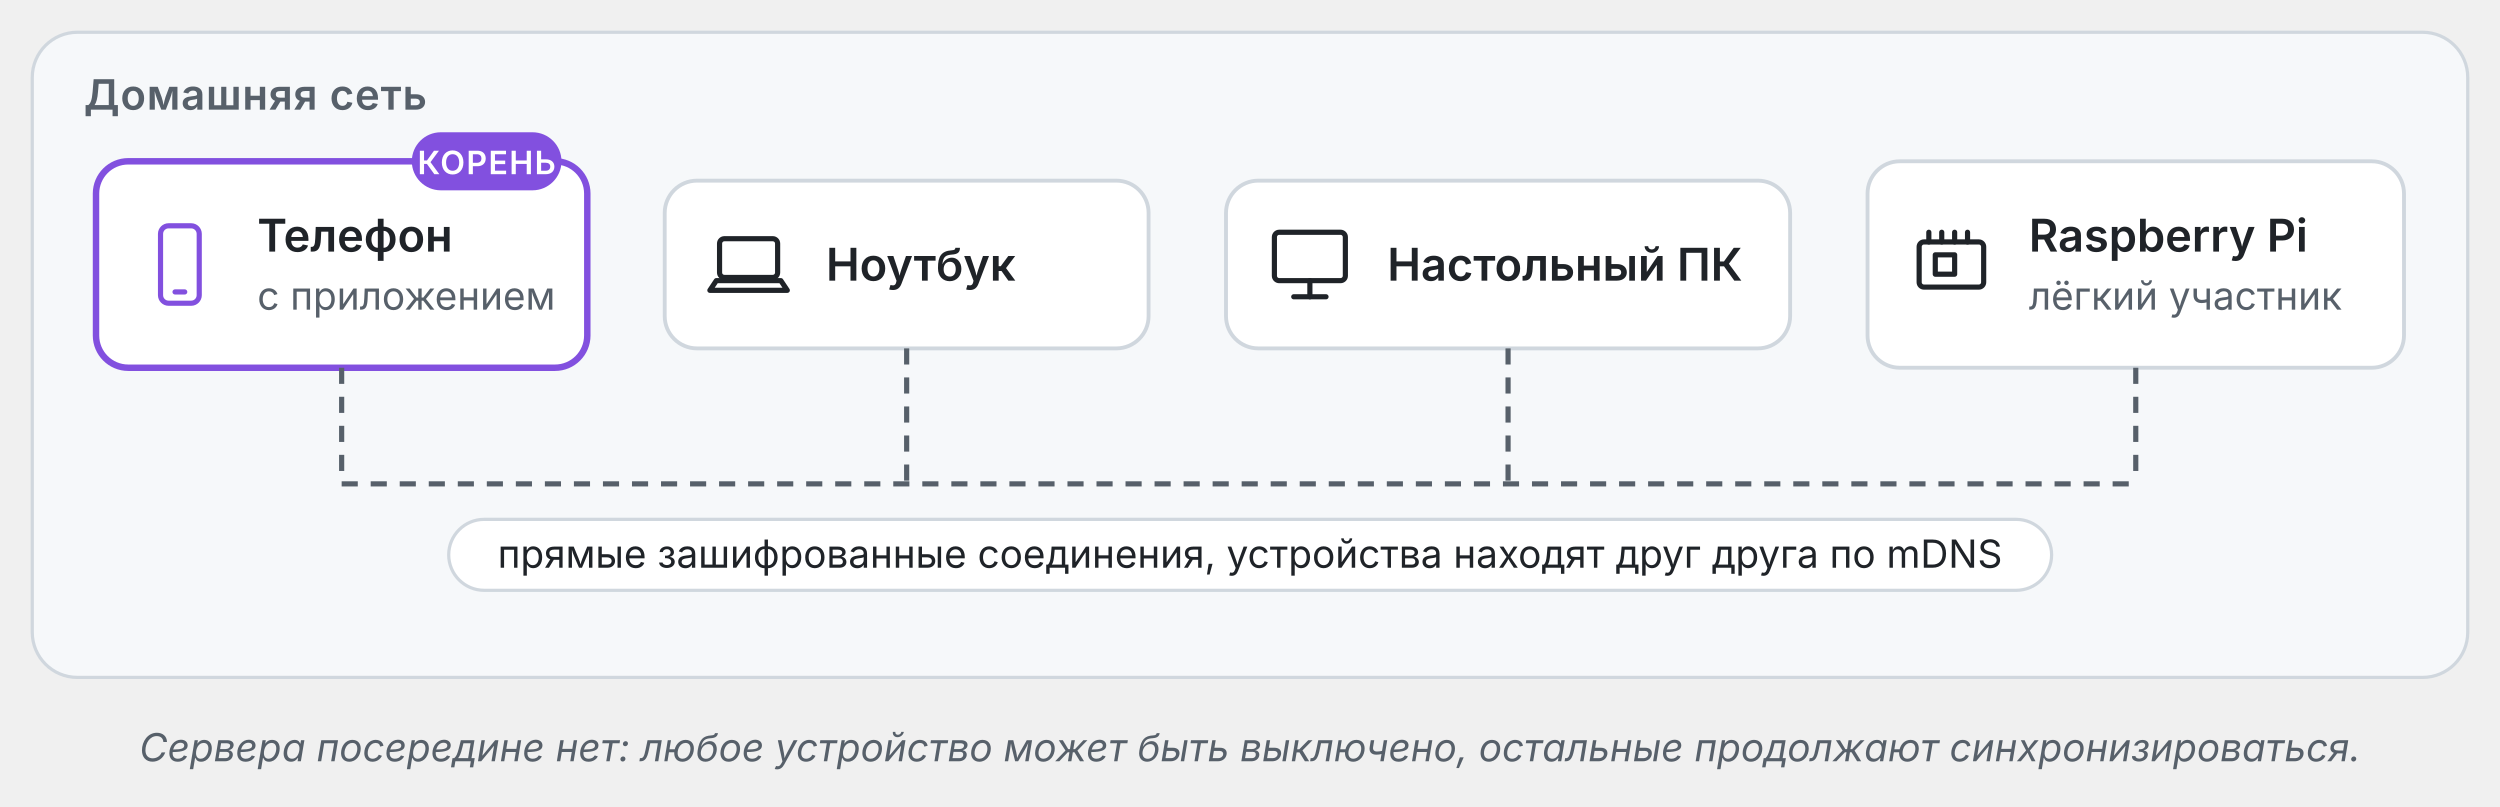
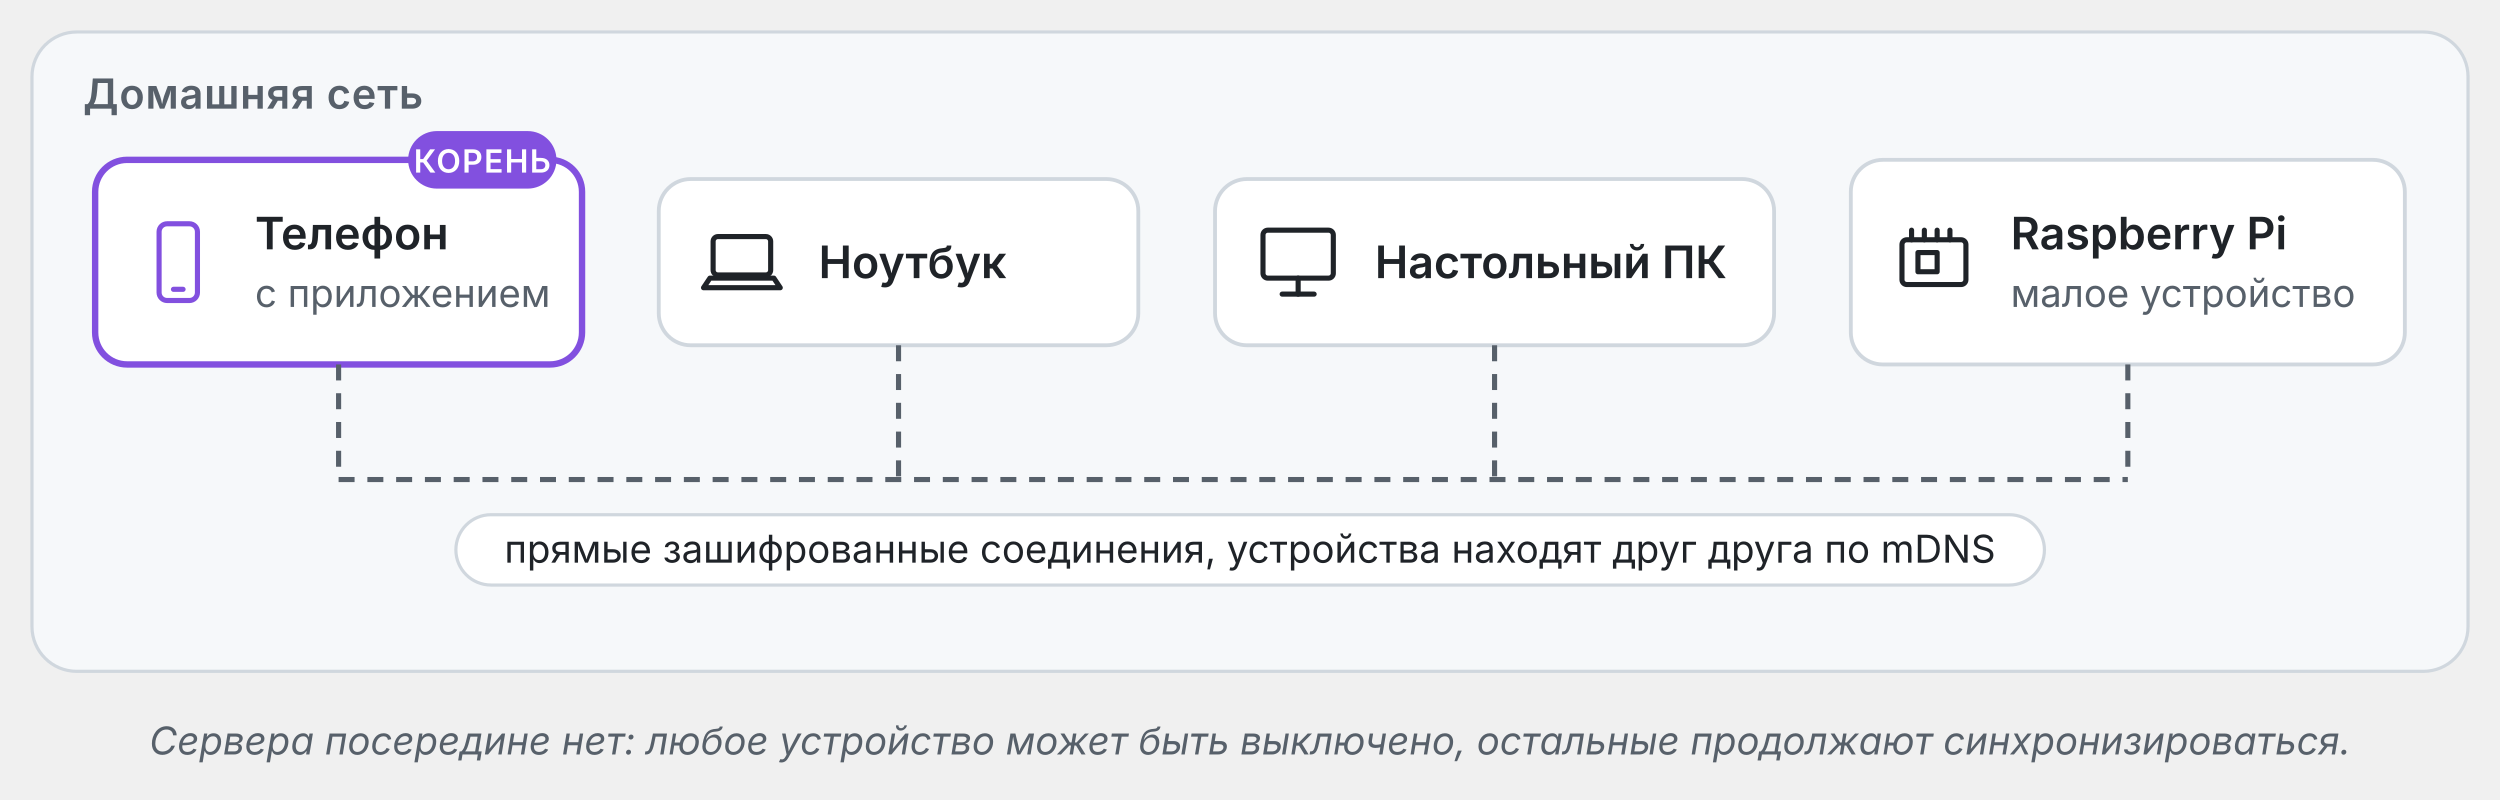
- <svg xmlns="http://www.w3.org/2000/svg" lang="ru" width="775" height="250" viewBox="0 0 775 250" role="img" aria-label="Дома каждое устройство общается с каждым другим напрямую">
+ <svg xmlns="http://www.w3.org/2000/svg" lang="ru" width="782" height="250" viewBox="0 0 782 250" role="img" aria-label="Дома каждое устройство общается с каждым другим напрямую">
  <style>
  .bg { fill: none; }
  .zone { fill: #f6f8fa; stroke: #d0d7de; stroke-width: 1; }
  .zone-t { fill: #57606a; font: 600 13px system-ui, -apple-system, 'Segoe UI', sans-serif; letter-spacing: .02em; }
  .card { fill: #ffffff; stroke: #d0d7de; stroke-width: 1.2; }
  .card.key { stroke: #8250df; stroke-width: 2; }
  .card.srv { fill: #fff8c5; stroke: #d4a72c; }
  .t { fill: #1f2328; font: 600 14px system-ui, -apple-system, 'Segoe UI', sans-serif; }
  .s { fill: #57606a; font: 12px system-ui, -apple-system, 'Segoe UI', sans-serif; }
  .ic { fill: none; stroke: #1f2328; stroke-width: 1.6; stroke-linecap: round; stroke-linejoin: round; }
  .key .ic, .ic.key { stroke: #8250df; }
  .badge { fill: #8250df; }
  .badge-t { fill: #ffffff; font: 600 10px system-ui, -apple-system, 'Segoe UI', sans-serif; letter-spacing: .04em; }
  .e-tunnel { fill: none; stroke: #0969da; stroke-width: 3; }
  .e-home { fill: none; stroke: #57606a; stroke-width: 1.6; stroke-dasharray: 5 4; }
  .e-pair { fill: none; stroke: #8250df; stroke-width: 1.8; }
  .e-e2e { fill: none; stroke: #1a7f37; stroke-width: 1.8; stroke-dasharray: 2 4; stroke-linecap: round; }
  .a-tunnel { fill: #0969da; } .a-home { fill: #57606a; } .a-pair { fill: #8250df; } .a-e2e { fill: #1a7f37; }
  .lbl-bg { fill: #ffffff; stroke: #d0d7de; stroke-width: 1; }
  .lbl { fill: #1f2328; font: 12px system-ui, -apple-system, 'Segoe UI', sans-serif; }
  .lbl.tunnel { fill: #0969da; } .lbl.pair { fill: #8250df; } .lbl.e2e { fill: #1a7f37; }
  .note { fill: #57606a; font: italic 12px system-ui, -apple-system, 'Segoe UI', sans-serif; }
  @media (prefers-color-scheme: dark) {
    .zone { fill: #161b22; stroke: #30363d; }
    .zone-t, .s, .note { fill: #8b949e; }
    .card { fill: #0d1117; stroke: #3d444d; }
    .card.key { stroke: #a371f7; }
    .card.srv { fill: #272115; stroke: #9e6a03; }
    .t, .lbl { fill: #e6edf3; }
    .ic { stroke: #e6edf3; }
    .key .ic, .ic.key { stroke: #a371f7; }
    .badge { fill: #a371f7; }
    .badge-t { fill: #0d1117; }
    .e-tunnel { stroke: #4493f8; } .a-tunnel { fill: #4493f8; } .lbl.tunnel { fill: #4493f8; }
    .e-home { stroke: #8b949e; } .a-home { fill: #8b949e; }
    .e-pair { stroke: #a371f7; } .a-pair { fill: #a371f7; } .lbl.pair { fill: #a371f7; }
    .e-e2e { stroke: #3fb950; } .a-e2e { fill: #3fb950; } .lbl.e2e { fill: #3fb950; }
    .lbl-bg { fill: #0d1117; stroke: #3d444d; }
  }
</style>
-   <rect class="zone" x="10" y="10" width="755" height="200" rx="14" />
+   <rect class="zone" x="10" y="10" width="762" height="200" rx="14" />
  <text class="zone-t" x="26" y="34">Домашняя сеть</text>
  <g class="key">
    <rect class="card key" x="29.762" y="50.0" width="152.3" height="64" rx="10" />
    <g transform="translate(41.7625,68)" class="ic">
      <rect x="8" y="2" width="12" height="24" rx="2.5" />
      <line x1="12.5" y1="22.5" x2="15.5" y2="22.5" />
    </g>
    <text class="t" x="79.762" y="78">Телефон</text>
    <text class="s" x="79.762" y="96">с приложением</text>
    <rect class="badge" x="127.662" y="41.0" width="46.4" height="18" rx="9" />
    <text class="badge-t" x="150.863" y="54.0" text-anchor="middle">КОРЕНЬ</text>
  </g>
  <path class="e-home" d="M105.912,114.0 L105.912,150" />
  <g class="">
    <rect class="card " x="206.062" y="56.0" width="150" height="52" rx="10" />
    <g transform="translate(218.0625,68)" class="ic">
      <rect x="5" y="6" width="18" height="12" rx="1.5" />
      <path d="M2 22h24l-2 -3H4z" />
    </g>
    <text class="t" x="256.062" y="87">Ноутбук</text>
  </g>
  <path class="e-home" d="M281.062,108.0 L281.062,150" />
  <g class="">
    <rect class="card " x="380.062" y="56.0" width="174.875" height="52" rx="10" />
    <g transform="translate(392.0625,68)" class="ic">
      <rect x="3" y="4" width="22" height="15" rx="1.5" />
      <line x1="14" y1="19" x2="14" y2="24" />
      <line x1="9" y1="24" x2="19" y2="24" />
    </g>
    <text class="t" x="430.062" y="87">Настольный ПК</text>
  </g>
  <path class="e-home" d="M467.5,108.0 L467.5,150" />
  <g class="">
-     <rect class="card " x="578.938" y="50.0" width="166.3" height="64" rx="10" />
+     <rect class="card " x="578.938" y="50.0" width="173.3" height="64" rx="10" />
    <g transform="translate(590.9375,68)" class="ic">
      <rect x="4" y="7" width="20" height="14" rx="1.5" />
      <rect x="9" y="11" width="6" height="6" />
      <line x1="7" y1="4" x2="7" y2="7" />
      <line x1="11" y1="4" x2="11" y2="7" />
      <line x1="15" y1="4" x2="15" y2="7" />
      <line x1="19" y1="4" x2="19" y2="7" />
    </g>
    <text class="t" x="628.938" y="78">Raspberry Pi</text>
-     <text class="s" x="628.938" y="96">лёгкий участник</text>
+     <text class="s" x="628.938" y="96">малое устройство</text>
  </g>
-   <path class="e-home" d="M662.087,114.0 L662.087,150" />
-   <path class="e-home" d="M105.912,150 L662.087,150" />
-   <text class="note" x="387.5" y="236" text-anchor="middle">Сервера посередине нет: любое устройство может быть выключено, остальные продолжают синхронизироваться.</text>
-   <rect class="lbl-bg" x="139.1" y="161.0" width="496.9" height="22" rx="11.0" />
-   <text class="lbl home" x="387.5" y="176.0" text-anchor="middle">прямые зашифрованные соединения, устройства находят друг друга по mDNS</text>
+   <path class="e-home" d="M665.587,114.0 L665.587,150" />
+   <path class="e-home" d="M105.912,150 L665.587,150" />
+   <text class="note" x="391.0" y="236" text-anchor="middle">Сервера посередине нет: любое устройство может быть выключено, остальные продолжают синхронизироваться.</text>
+   <rect class="lbl-bg" x="142.6" y="161.0" width="496.9" height="22" rx="11.0" />
+   <text class="lbl home" x="391.0" y="176.0" text-anchor="middle">прямые зашифрованные соединения, устройства находят друг друга по mDNS</text>
</svg>
